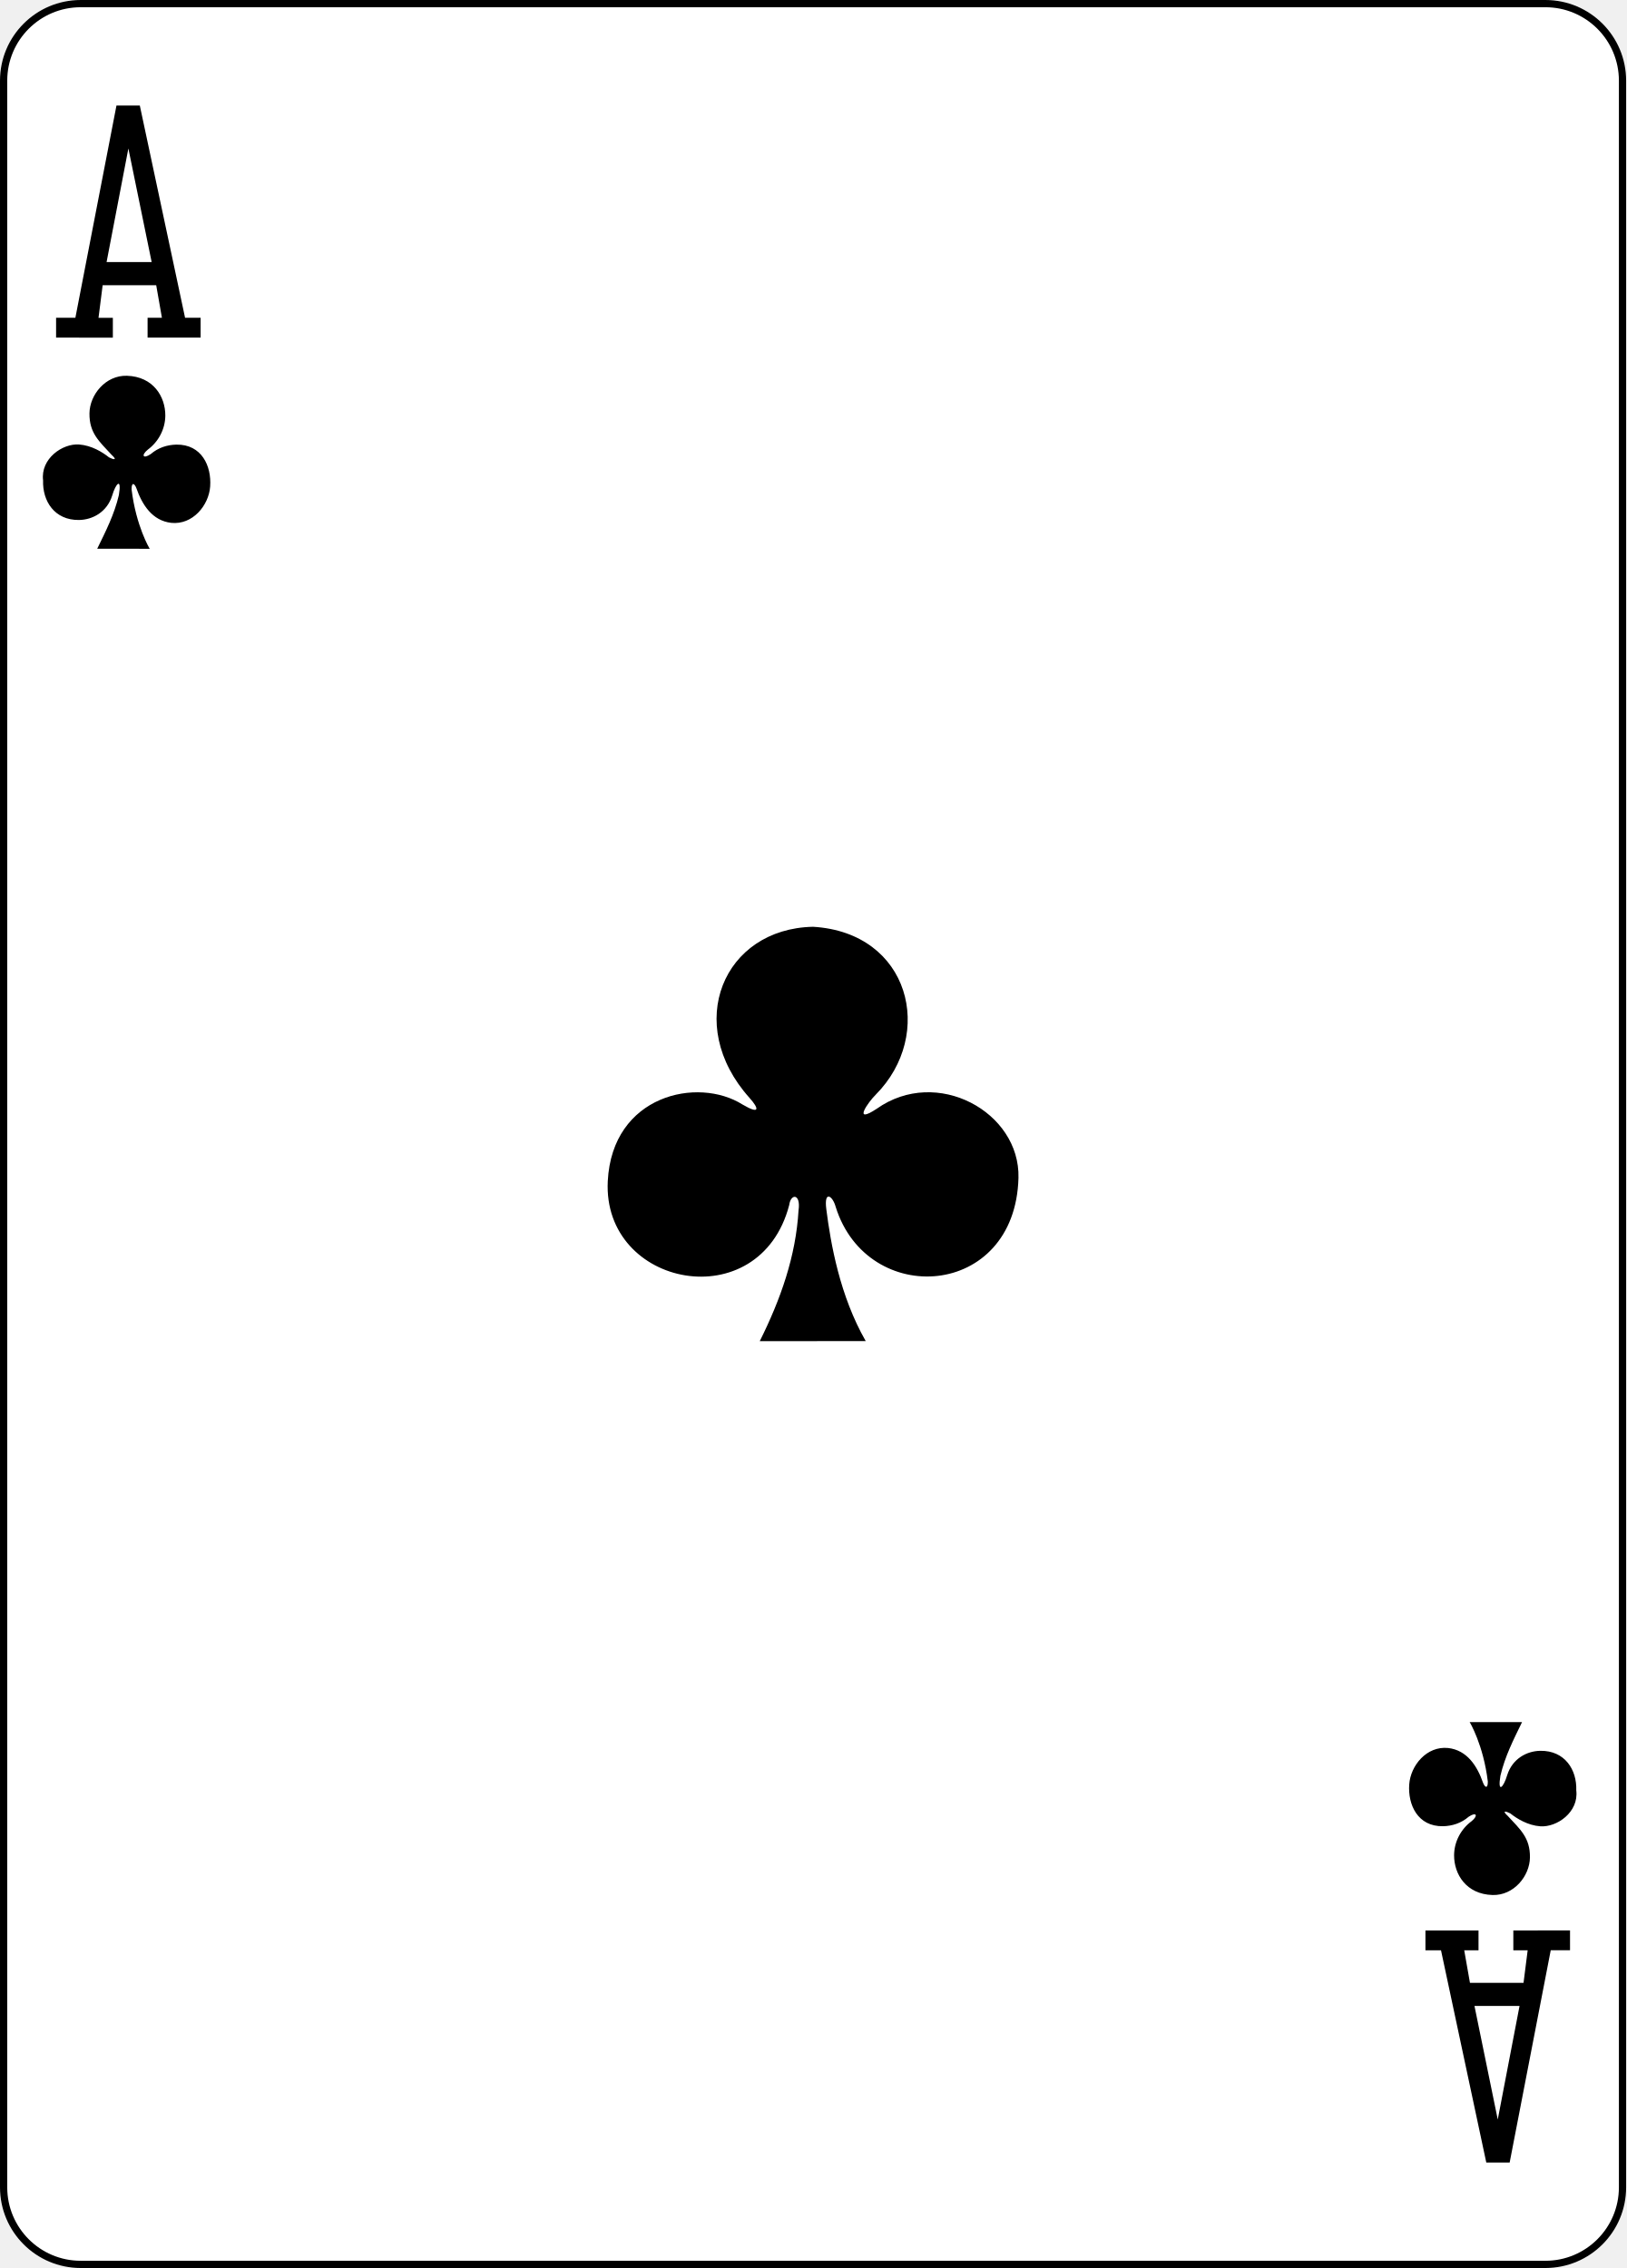
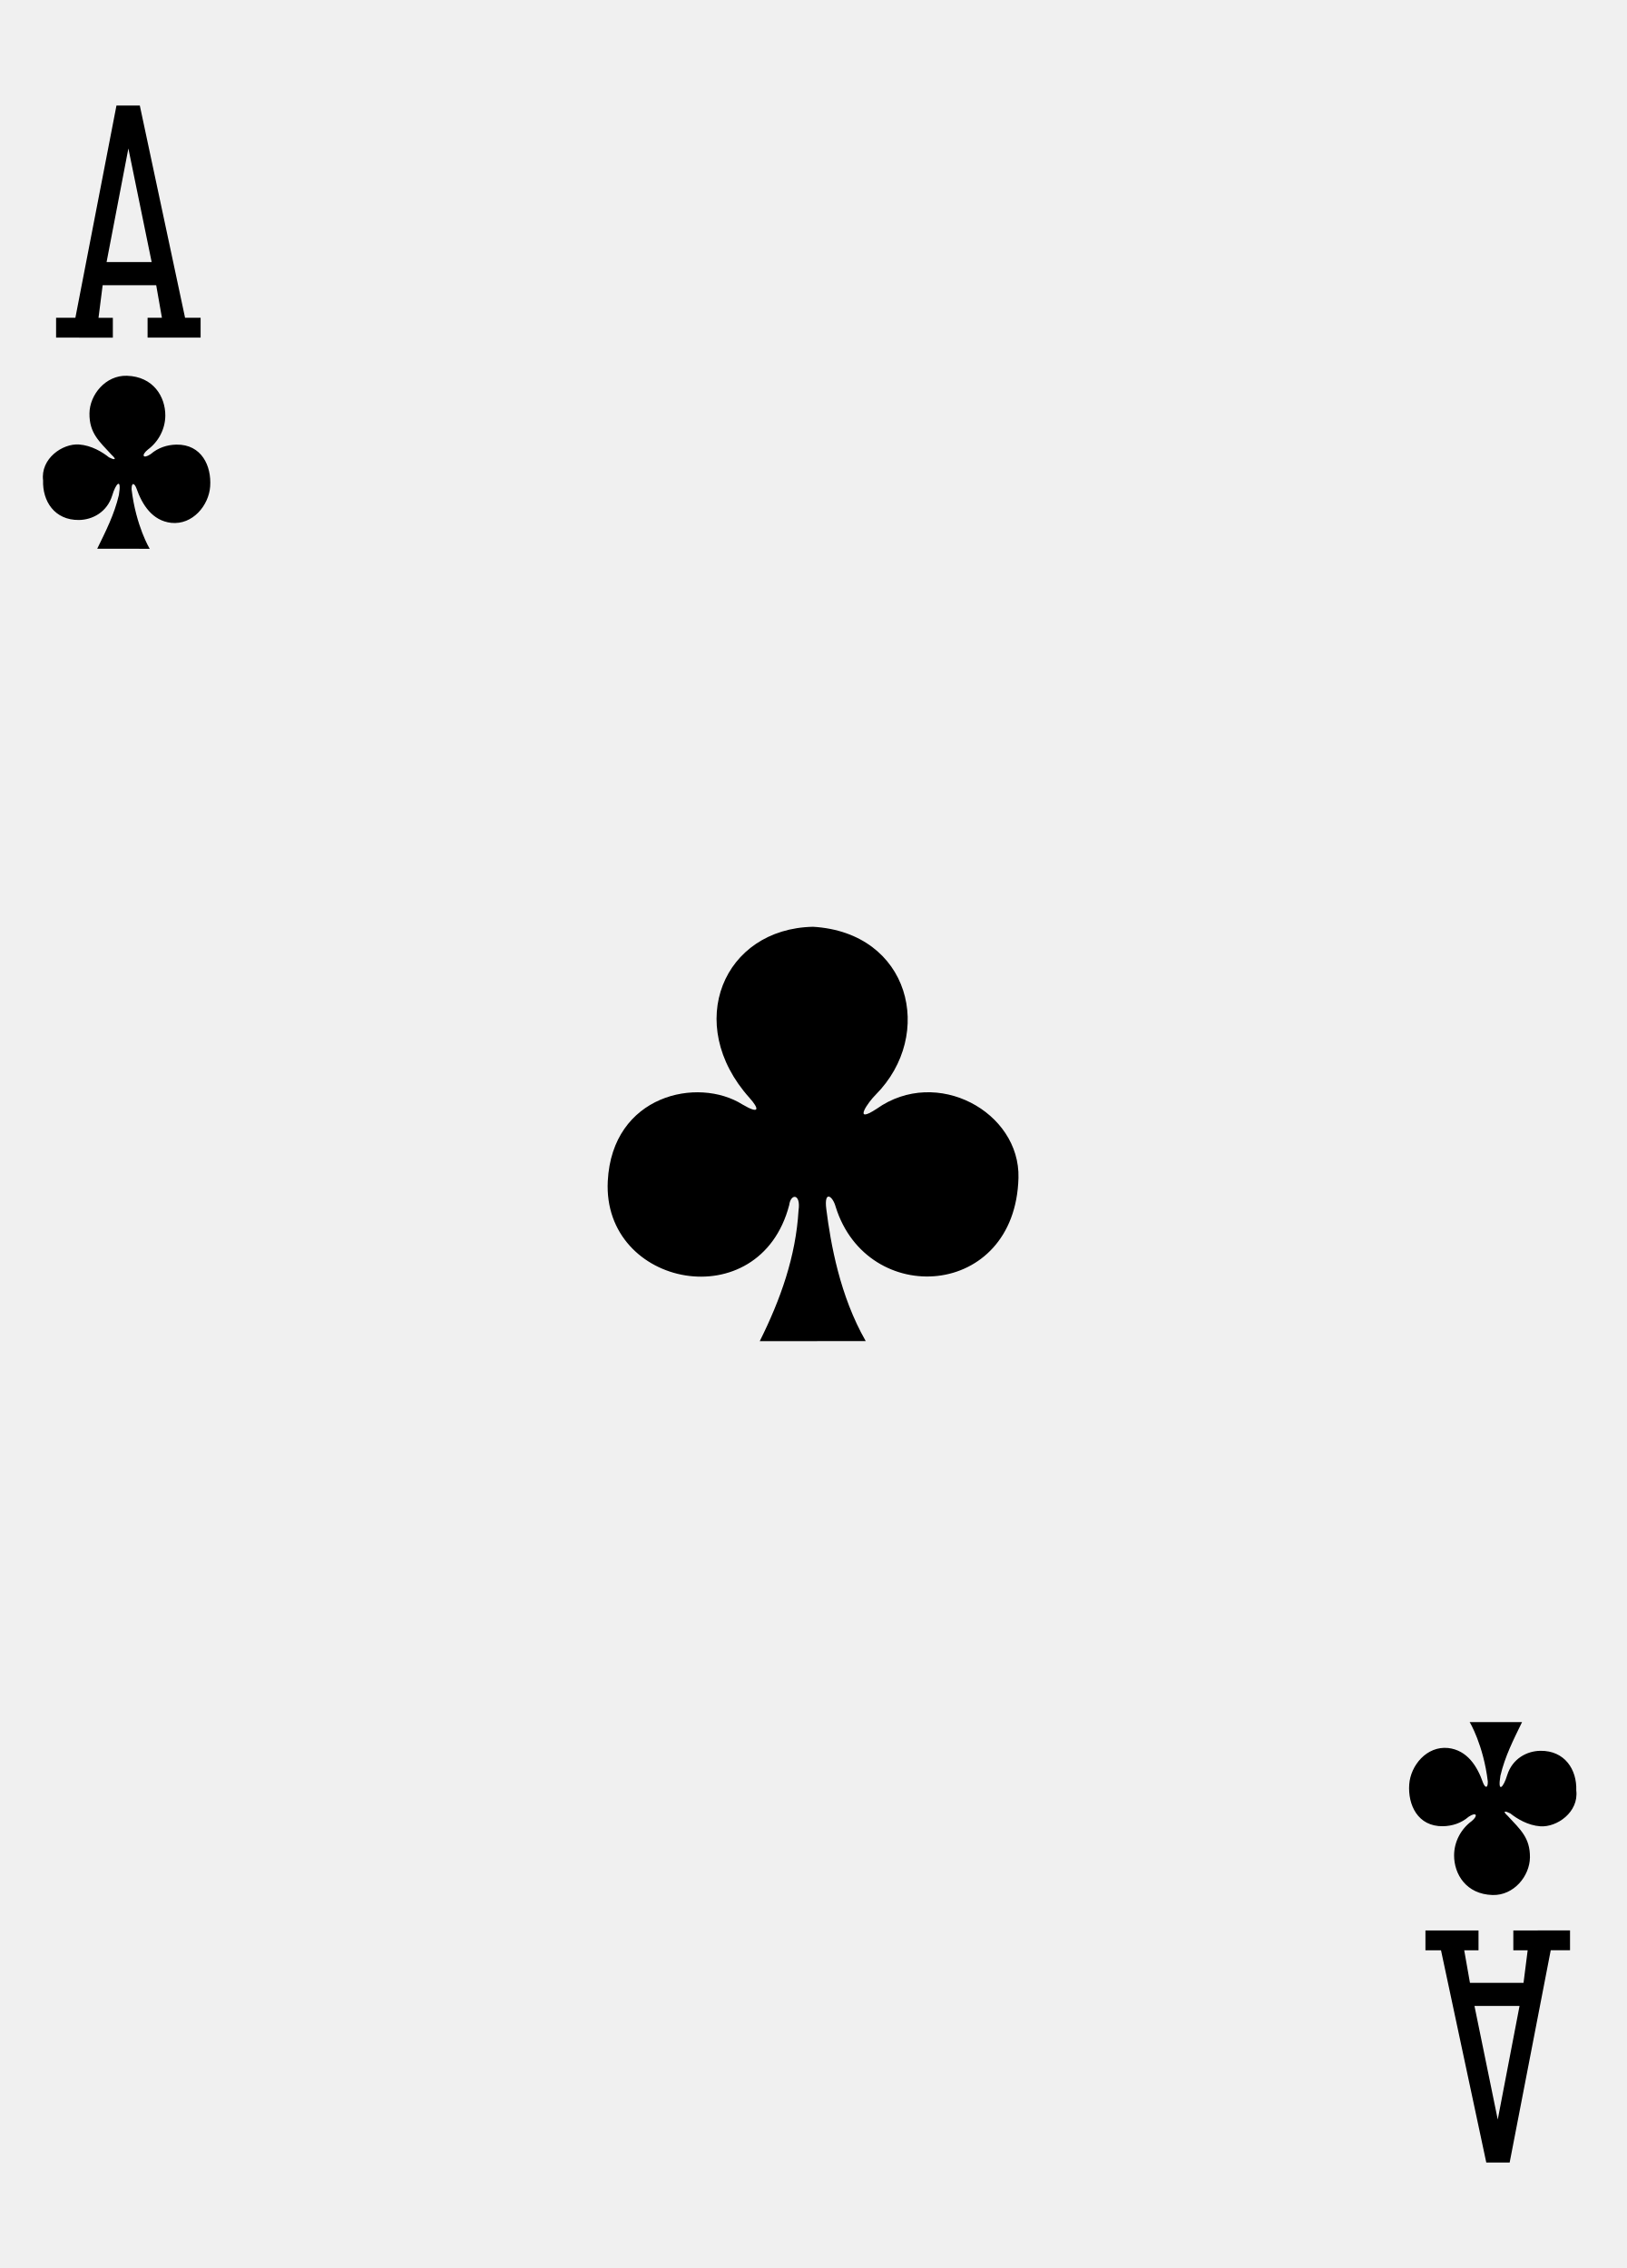
<svg xmlns="http://www.w3.org/2000/svg" height="312.808" width="224.225">
-   <rect ry="10.63" rx="10.63" width="223.228" height="311.811" x="6034.701" y="-2746.811" fill="#fff" stroke="#000" stroke-width=".997" transform="translate(-6034.202 2747.31)" />
  <path d="M7.734 46.564v-2.737h2.66l5.665-29.27h3.22l6.24 29.27h2.143v2.737H20.35v-2.737h1.977l-.787-4.486h-7.386l-.57 4.49h1.977v2.74zm13.178-10.416l-3.21-15.67-3.006 15.67zM216.49 266.244v2.737h-2.66l-5.664 29.28h-3.223l-6.243-29.27h-2.147v-2.74h7.318v2.74h-1.97l.79 4.485h7.388l.57-4.485h-1.977v-2.737zm-13.177 10.416l3.21 15.67 3.006-15.67zm-98.55-91.686c2.88-5.775 4.975-11.7 5.347-18.037.34-2.332-1.075-2.37-1.288-.728-4.077 15.59-25.763 11.37-25.017-3.3.605-11.9 12.42-14.46 18.582-10.57 2.433 1.43 2.296.573.968-.91-9.155-10.21-3.61-23.36 8.76-23.605 13.38.794 16.852 14.87 8.645 23.15-1.02.993-3.283 4.19.123 1.955 8.287-5.887 19.787.444 19.553 9.52-.433 16.74-20.84 17.99-25.203 4.007-.42-1.55-1.63-2.33-1.295.304.605 4.767 1.856 11.954 5.437 18.206zM13.406 75.68c1.193-2.445 2.353-4.72 2.985-7.4.42-2.53-.44-1.59-.92.067-.72 2.298-2.72 3.344-4.58 3.37-3.37.044-5.05-2.605-4.95-5.455-.37-2.998 2.67-5.12 4.96-4.957 1.72.123 3.227 1.052 4.13 1.775.6.316 1.24.455.35-.358-1.676-1.833-3.075-2.964-3.045-5.71.03-2.58 2.235-5.27 5.157-5.185 3.65.106 5.31 2.89 5.303 5.48-.01 1.89-.956 3.627-2.41 4.704-.948.77-.68 1.34.394.62 1.034-.89 2.266-1.28 3.544-1.31 3.49-.05 4.856 2.96 4.656 5.77-.187 2.625-2.423 5.33-5.37 5.022-2.63-.302-4.012-2.51-4.804-4.777-.26-.695-.674-.883-.663.153.608 5.058 2.49 8.205 2.506 8.2zm196.47 161.833c-1.192 2.445-2.353 4.72-2.985 7.4-.42 2.528.44 1.59.93-.068.72-2.297 2.72-3.343 4.58-3.37 3.37-.044 5.05 2.606 4.95 5.455.37 3-2.67 5.12-4.96 4.957-1.723-.123-3.224-1.052-4.133-1.775-.593-.315-1.23-.455-.342.358 1.68 1.833 3.078 2.965 3.047 5.71-.03 2.58-2.234 5.27-5.155 5.185-3.652-.105-5.312-2.89-5.304-5.48.01-1.89.955-3.627 2.413-4.703.944-.766.68-1.34-.398-.615-1.036.892-2.268 1.283-3.546 1.31-3.49.055-4.856-2.962-4.656-5.764.186-2.626 2.42-5.33 5.37-5.023 2.63.302 4.01 2.51 4.803 4.777.262.695.676.883.665-.153-.61-5.057-2.494-8.204-2.508-8.2z" />
</svg>
